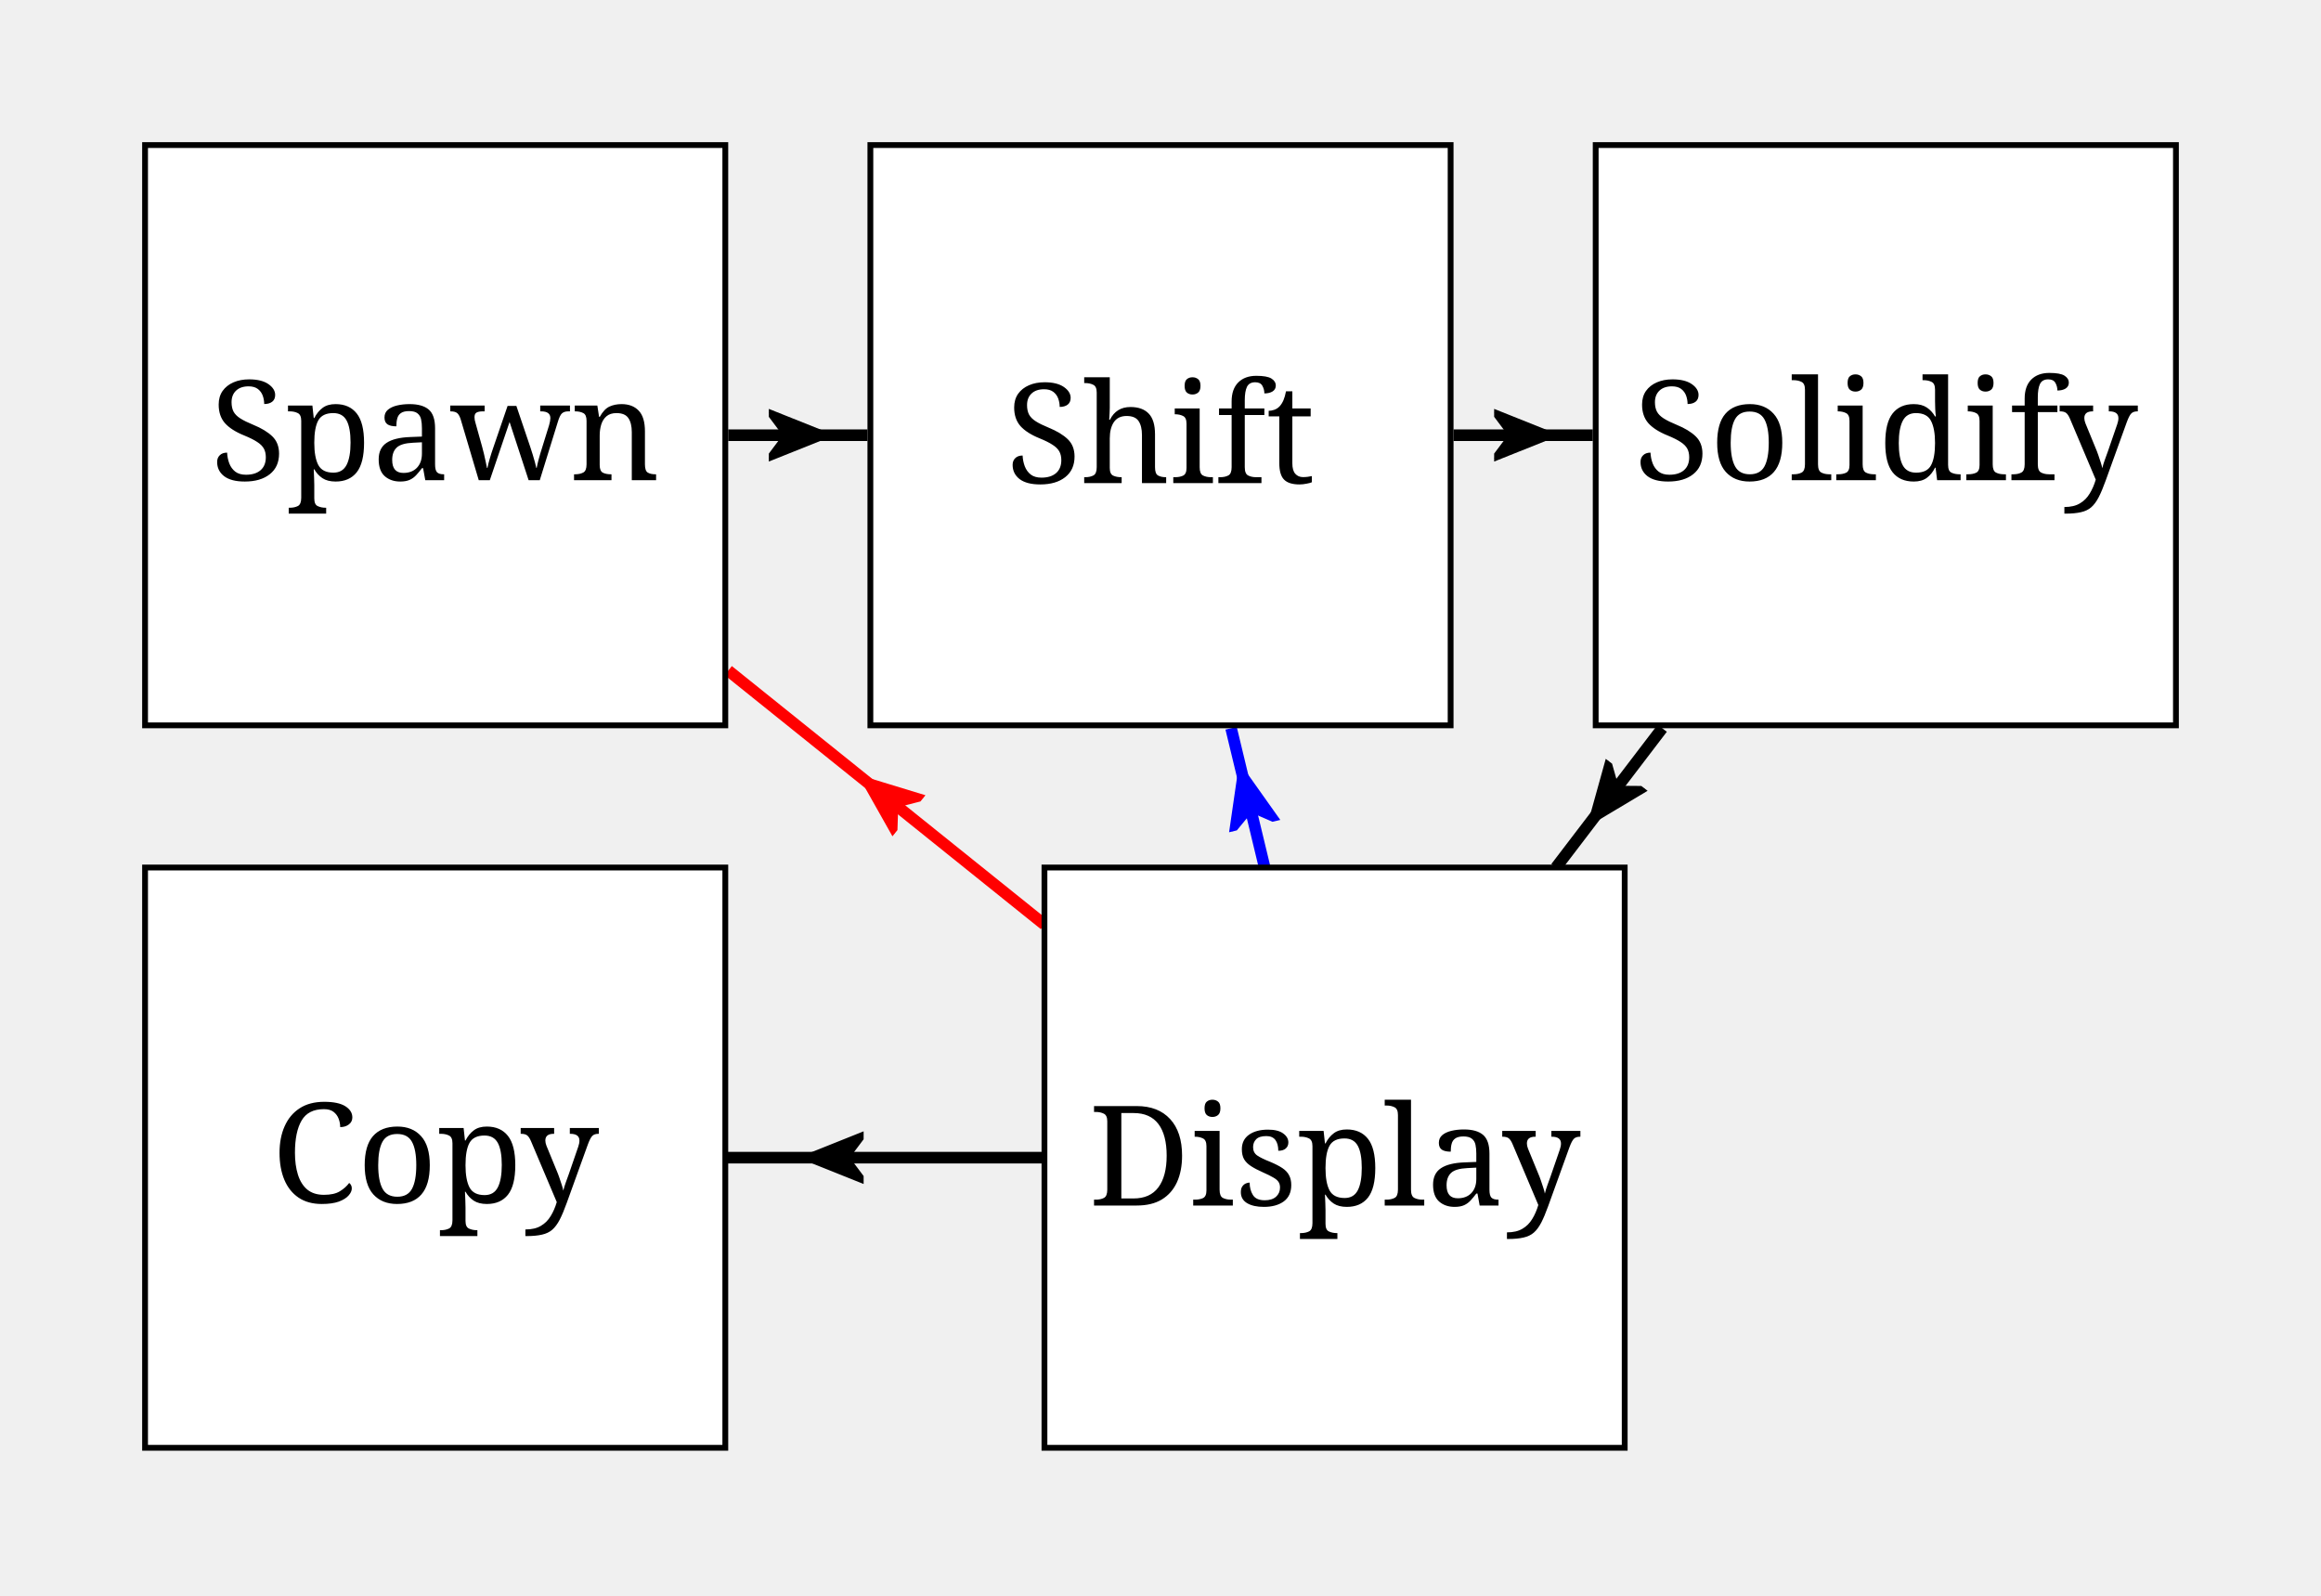
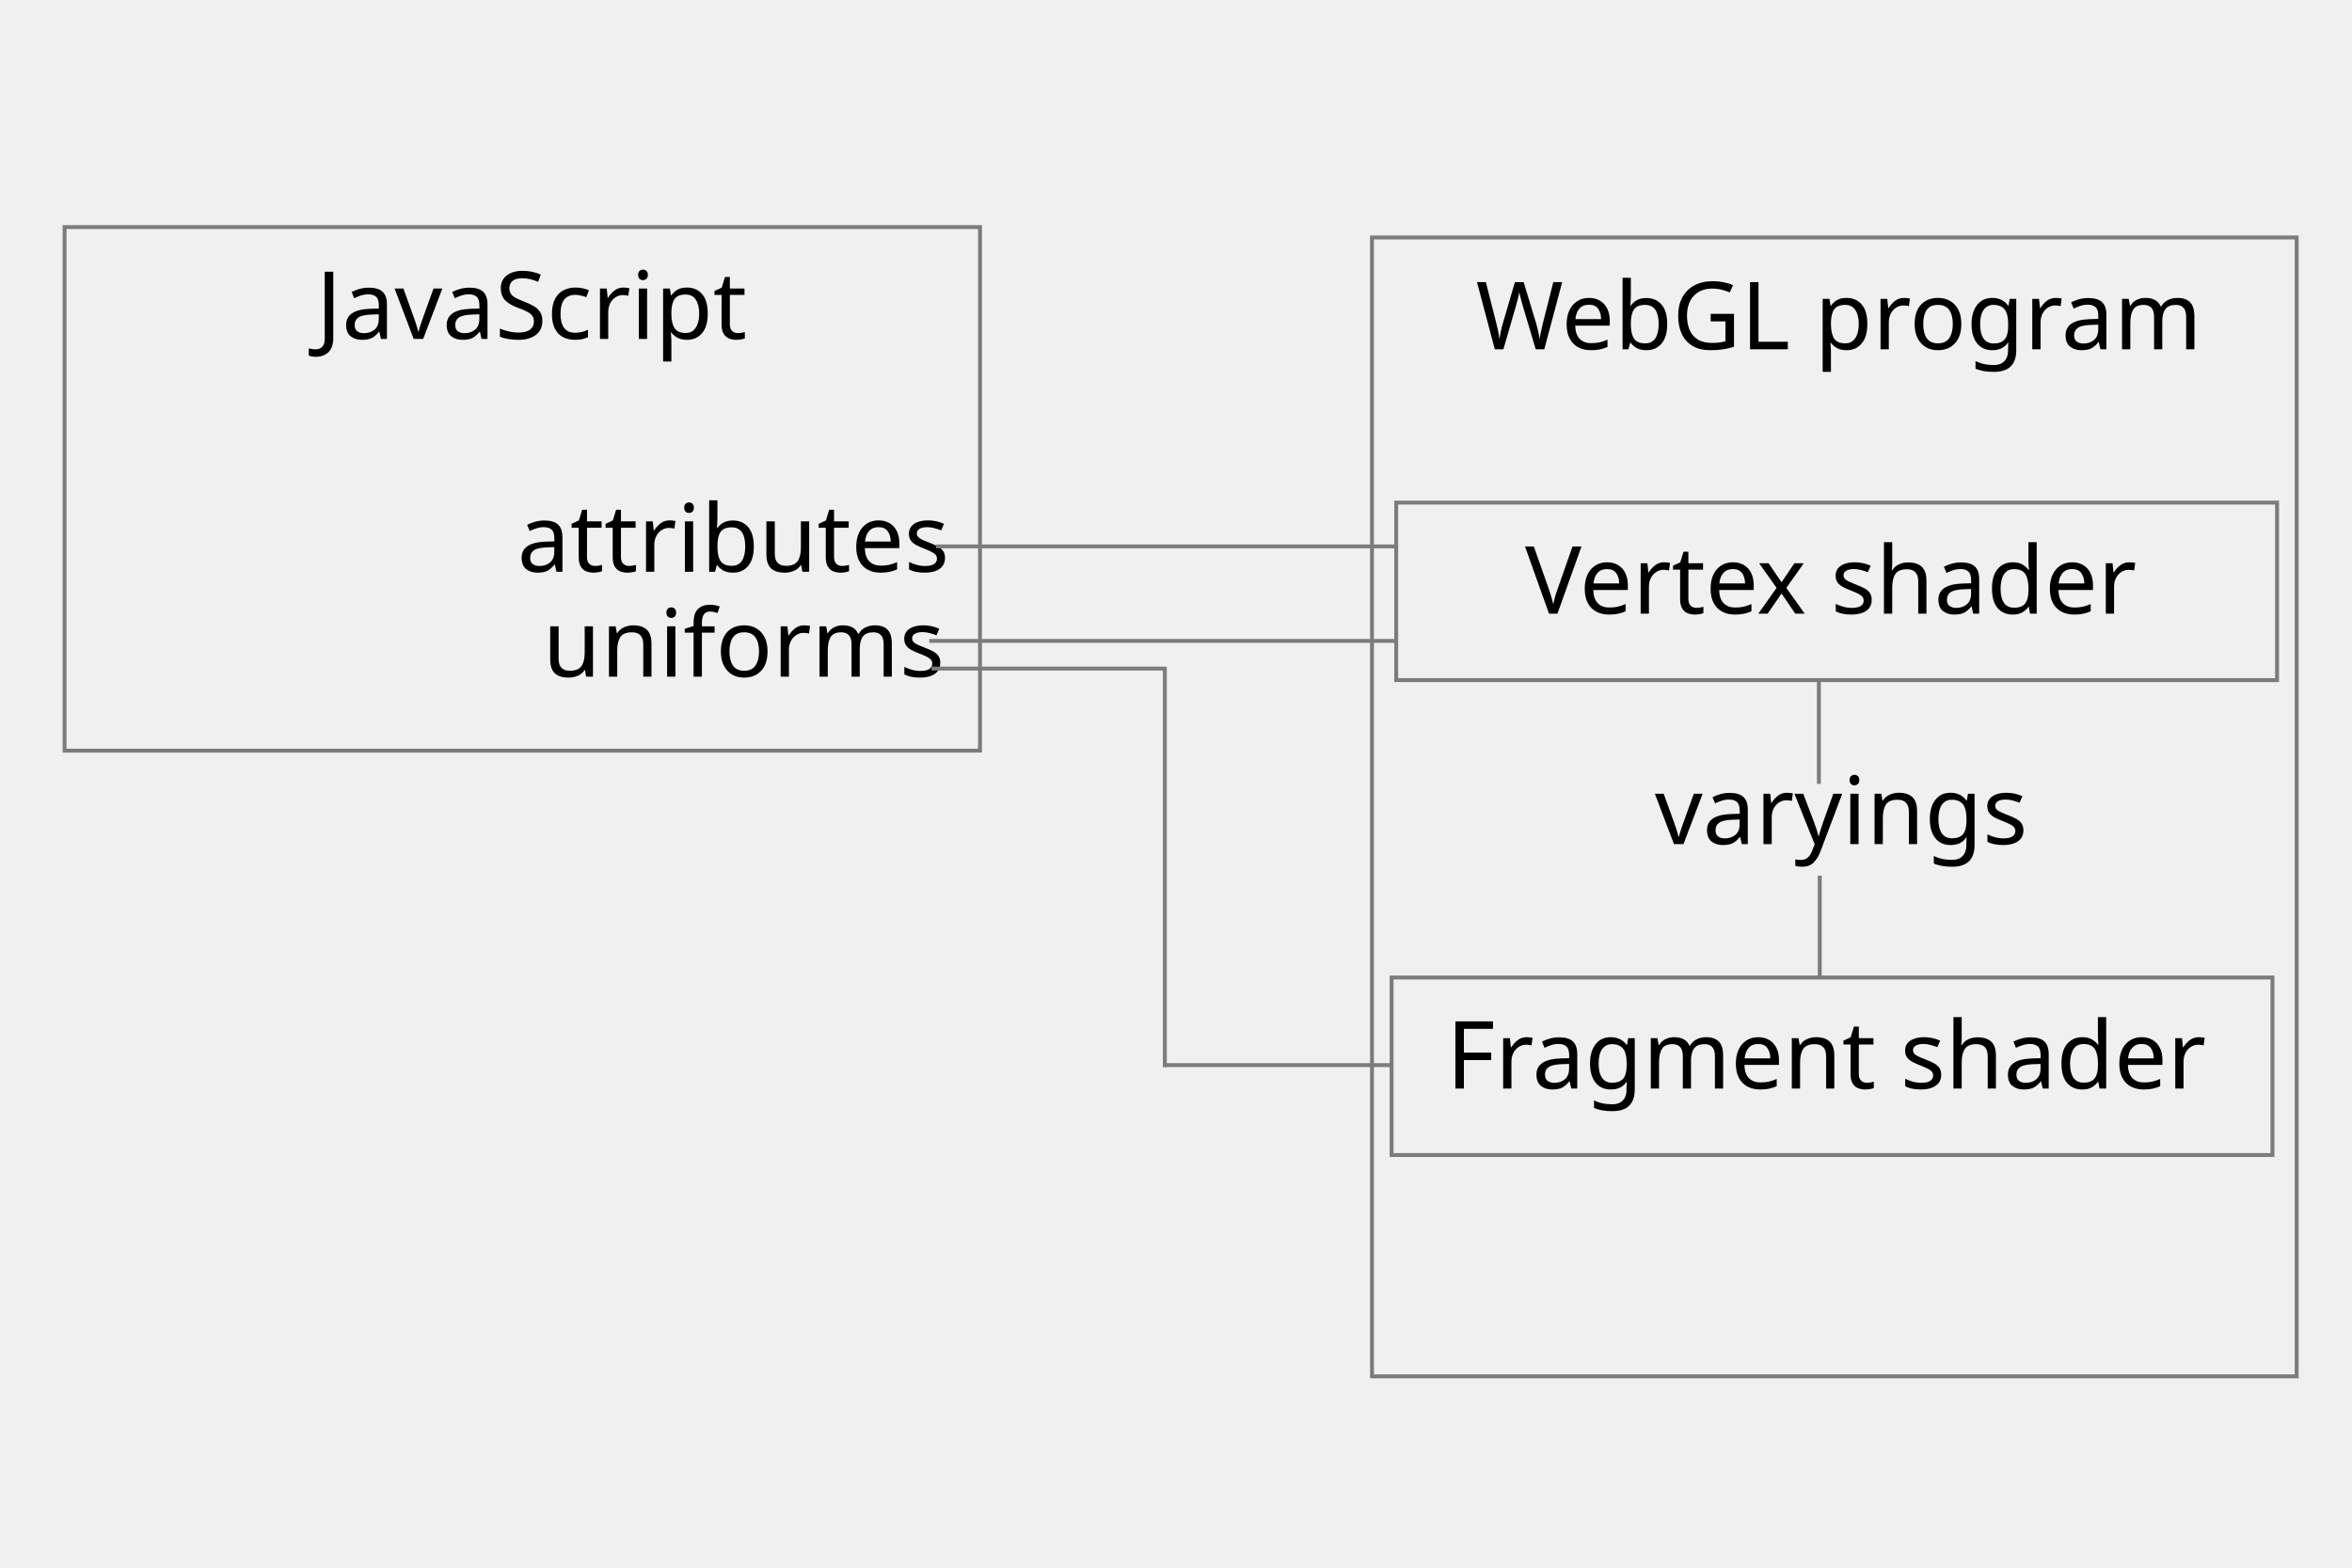
- <svg xmlns="http://www.w3.org/2000/svg" xmlns:ns1="http://svg-edit.googlecode.com" width="400" height="275">
-   <defs>
-     <marker refY="50" refX="50" markerHeight="5" markerWidth="5" viewBox="0 0 100 100" se_type="rightarrow" orient="auto" markerUnits="strokeWidth" id="se_marker_mid_svg_17">
-       <path stroke-width="10" stroke="#000000" fill="#000000" d="m100,50l-100,40l30,-40l-30,-40z" />
-     </marker>
-     <marker refY="50" refX="50" markerHeight="5" markerWidth="5" viewBox="0 0 100 100" se_type="rightarrow" orient="auto" markerUnits="strokeWidth" id="se_marker_mid_svg_18">
-       <path stroke-width="10" stroke="#000000" fill="#000000" d="m100,50l-100,40l30,-40l-30,-40z" />
-     </marker>
-     <marker refY="50" refX="50" markerHeight="5" markerWidth="5" viewBox="0 0 100 100" se_type="rightarrow" orient="auto" markerUnits="strokeWidth" id="se_marker_mid_svg_19">
-       <path stroke-width="10" stroke="#000000" fill="#000000" d="m100,50l-100,40l30,-40l-30,-40z" />
-     </marker>
-     <marker refY="50" refX="50" markerHeight="5" markerWidth="5" viewBox="0 0 100 100" se_type="rightarrow" orient="auto" markerUnits="strokeWidth" id="se_marker_mid_svg_20">
-       <path stroke-width="10" stroke="#0000ff" fill="#0000ff" d="m100,50l-100,40l30,-40l-30,-40z" />
-     </marker>
-     <marker refY="50" refX="50" markerHeight="5" markerWidth="5" viewBox="0 0 100 100" se_type="rightarrow" orient="auto" markerUnits="strokeWidth" id="se_marker_mid_svg_21">
-       <path stroke-width="10" stroke="#ff0000" fill="#ff0000" d="m100,50l-100,40l30,-40l-30,-40z" />
-     </marker>
-     <marker refY="50" refX="50" markerHeight="5" markerWidth="5" viewBox="0 0 100 100" se_type="rightarrow" orient="auto" markerUnits="strokeWidth" id="se_marker_mid_svg_22">
-       <path stroke-width="10" stroke="#000000" fill="#000000" d="m100,50l-100,40l30,-40l-30,-40z" />
-     </marker>
-   </defs>
+ <svg xmlns="http://www.w3.org/2000/svg" width="600" height="400">
  <g>
-     <polyline marker-mid="url(#se_marker_mid_svg_22)" ns1:connector="svg_10 svg_9" fill="none" stroke-width="2" stroke="#000000" points="180,199.5 143.836,199.5 107.672,199.5" id="svg_22" />
-     <polyline marker-mid="url(#se_marker_mid_svg_21)" ns1:connector="svg_10 svg_1" fill="none" stroke-width="2" stroke="#ff0000" points="180,159.339 152.75,137.451 125.5,115.563" id="svg_21" />
-     <polyline marker-mid="url(#se_marker_mid_svg_20)" ns1:connector="svg_10 svg_4" fill="none" stroke-width="2" stroke="#0000ff" points="217.952,149.5 215.06,137.5 212.169,125.5" id="svg_20" />
-     <polyline marker-mid="url(#se_marker_mid_svg_19)" ns1:connector="svg_6 svg_10" fill="none" stroke-width="2" stroke="#000000" points="286.466,125.5 277.309,137.5 268.153,149.5" id="svg_19" />
-     <polyline marker-mid="url(#se_marker_mid_svg_18)" ns1:connector="svg_4 svg_6" fill="none" stroke-width="2" stroke="#000000" points="250.5,75 262.5,75 274.5,75" id="svg_18" />
-     <polyline marker-mid="url(#se_marker_mid_svg_17)" ns1:connector="svg_1 svg_4" fill="none" stroke-width="2" stroke="#000000" points="125.5,75 137.5,75 149.5,75" id="svg_17" />
-     <rect id="svg_1" height="100" width="100" y="25" x="25" stroke="#000000" fill="#ffffff" />
-     <text xml:space="preserve" text-anchor="middle" font-family="serif" font-size="24" id="svg_3" y="82.75" x="75" stroke-linecap="null" stroke-linejoin="null" stroke-dasharray="null" stroke-width="0" stroke="#000000" fill="#000000">Spawn</text>
-     <rect id="svg_4" height="100" width="100" y="25" x="150" stroke="#000000" fill="#ffffff" />
-     <text style="cursor: move;" id="svg_5" xml:space="preserve" text-anchor="middle" font-family="serif" font-size="24" y="83.25" x="200" stroke-linecap="null" stroke-linejoin="null" stroke-dasharray="null" stroke-width="0" stroke="#000000" fill="#000000">Shift</text>
-     <rect id="svg_6" height="100" width="100" y="25" x="275" stroke="#000000" fill="#ffffff" />
-     <text style="cursor: move;" id="svg_7" xml:space="preserve" text-anchor="middle" font-family="serif" font-size="24" y="82.75" x="325" stroke-linecap="null" stroke-linejoin="null" stroke-dasharray="null" stroke-width="0" stroke="#000000" fill="#000000">Solidify</text>
-     <rect id="svg_8" height="100" width="100" y="149.5" x="25" stroke="#000000" fill="#ffffff" />
-     <text id="svg_9" xml:space="preserve" text-anchor="middle" font-family="serif" font-size="24" y="207.25" x="75" stroke-linecap="null" stroke-linejoin="null" stroke-dasharray="null" stroke-width="0" stroke="#000000" fill="#000000">Copy</text>
-     <rect id="svg_10" height="100" width="100" y="149.5" x="180" stroke="#000000" fill="#ffffff" />
-     <text id="svg_11" xml:space="preserve" text-anchor="middle" font-family="serif" font-size="24" y="207.75" x="230" stroke-linecap="null" stroke-linejoin="null" stroke-dasharray="null" stroke-width="0" stroke="#000000" fill="#000000">Display</text>
+     <rect stroke="#7c7c7c" id="svg_9" height="133.588" width="233.529" y="57.941" x="16.471" stroke-linecap="null" stroke-linejoin="null" stroke-dasharray="null" fill="none" />
+     <rect stroke="#7c7c7c" id="svg_1" height="290.588" width="235.882" y="60.588" x="350" stroke-linecap="null" stroke-linejoin="null" stroke-dasharray="null" fill="none" />
+     <rect id="svg_8" stroke="#7c7c7c" height="45.294" width="224.706" y="128.235" x="356.176" stroke-linecap="null" stroke-linejoin="null" stroke-dasharray="null" fill="none" />
+     <text id="svg_5" stroke="#7c7c7c" xml:space="preserve" text-anchor="middle" font-family="Sans-serif" font-size="24" y="277.75" x="465.868" stroke-linecap="null" stroke-linejoin="null" stroke-dasharray="null" stroke-width="0" fill="#000000">Fragment shader</text>
+     <rect id="svg_4" stroke="#7c7c7c" height="45.294" width="224.706" y="249.412" x="355" stroke-linecap="null" stroke-linejoin="null" stroke-dasharray="null" fill="none" />
+     <text id="svg_6" stroke="#7c7c7c" xml:space="preserve" text-anchor="middle" font-family="Sans-serif" font-size="24" y="89.122" x="469.116" stroke-linecap="null" stroke-linejoin="null" stroke-dasharray="null" stroke-width="0" fill="#000000">WebGL program</text>
+     <text style="cursor: move;" id="svg_7" stroke="#7c7c7c" xml:space="preserve" text-anchor="middle" font-family="Sans-serif" font-size="24" y="156.574" x="467.045" stroke-linecap="null" stroke-linejoin="null" stroke-dasharray="null" stroke-width="0" fill="#000000">Vertex shader</text>
+     <text xml:space="preserve" text-anchor="middle" font-family="Sans-serif" font-size="24" id="svg_12" y="145.882" x="187.059" stroke-linecap="null" stroke-linejoin="null" stroke-dasharray="null" stroke-width="0" stroke="#7c7c7c" fill="#000000">attributes</text>
+     <text id="svg_13" xml:space="preserve" text-anchor="middle" font-family="Sans-serif" font-size="24" y="172.662" x="189.71" stroke-linecap="null" stroke-linejoin="null" stroke-dasharray="null" stroke-width="0" stroke="#7c7c7c" fill="#000000">uniforms</text>
+     <text style="cursor: move;" id="svg_10" stroke="#7c7c7c" xml:space="preserve" text-anchor="middle" font-family="Sans-serif" font-size="24" y="86.475" x="135.587" stroke-linecap="null" stroke-linejoin="null" stroke-dasharray="null" stroke-width="0" fill="#000000">JavaScript</text>
+     <text id="svg_14" xml:space="preserve" text-anchor="middle" font-family="Sans-serif" font-size="24" y="215.381" x="469.705" stroke-linecap="null" stroke-linejoin="null" stroke-dasharray="null" stroke-width="0" stroke="#7c7c7c" fill="#000000">varyings</text>
+     <line stroke="#7c7c7c" id="svg_16" y2="139.412" x2="355.979" y1="139.412" x1="238.824" stroke-linecap="null" stroke-linejoin="null" stroke-dasharray="null" fill="none" />
+     <line stroke="#7c7c7c" id="svg_17" y2="163.529" x2="356.484" y1="163.529" x1="237.059" stroke-linecap="null" stroke-linejoin="null" stroke-dasharray="null" fill="none" />
+     <line stroke="#7c7c7c" id="svg_18" y2="170.588" x2="297.136" y1="170.588" x1="237.647" stroke-linecap="null" stroke-linejoin="null" stroke-dasharray="null" fill="none" />
+     <line stroke="#7c7c7c" id="svg_19" y2="271.765" x2="297.19" y1="271.765" x1="355.294" stroke-linecap="null" stroke-linejoin="null" stroke-dasharray="null" stroke-width="null" fill="none" />
+     <line stroke="#7c7c7c" id="svg_20" y2="170.127" x2="297.153" y1="272.287" x1="297.153" stroke-linecap="null" stroke-linejoin="null" stroke-dasharray="null" stroke-width="null" fill="none" />
+     <line id="svg_21" y2="200.005" x2="464" y1="174" x1="464" stroke-linecap="null" stroke-linejoin="null" stroke-dasharray="null" stroke-width="null" stroke="#7c7c7c" fill="none" />
+     <line id="svg_22" y2="249.438" x2="464.227" y1="223.433" x1="464.227" stroke-linecap="null" stroke-linejoin="null" stroke-dasharray="null" stroke-width="null" stroke="#7c7c7c" fill="none" />
  </g>
</svg>
